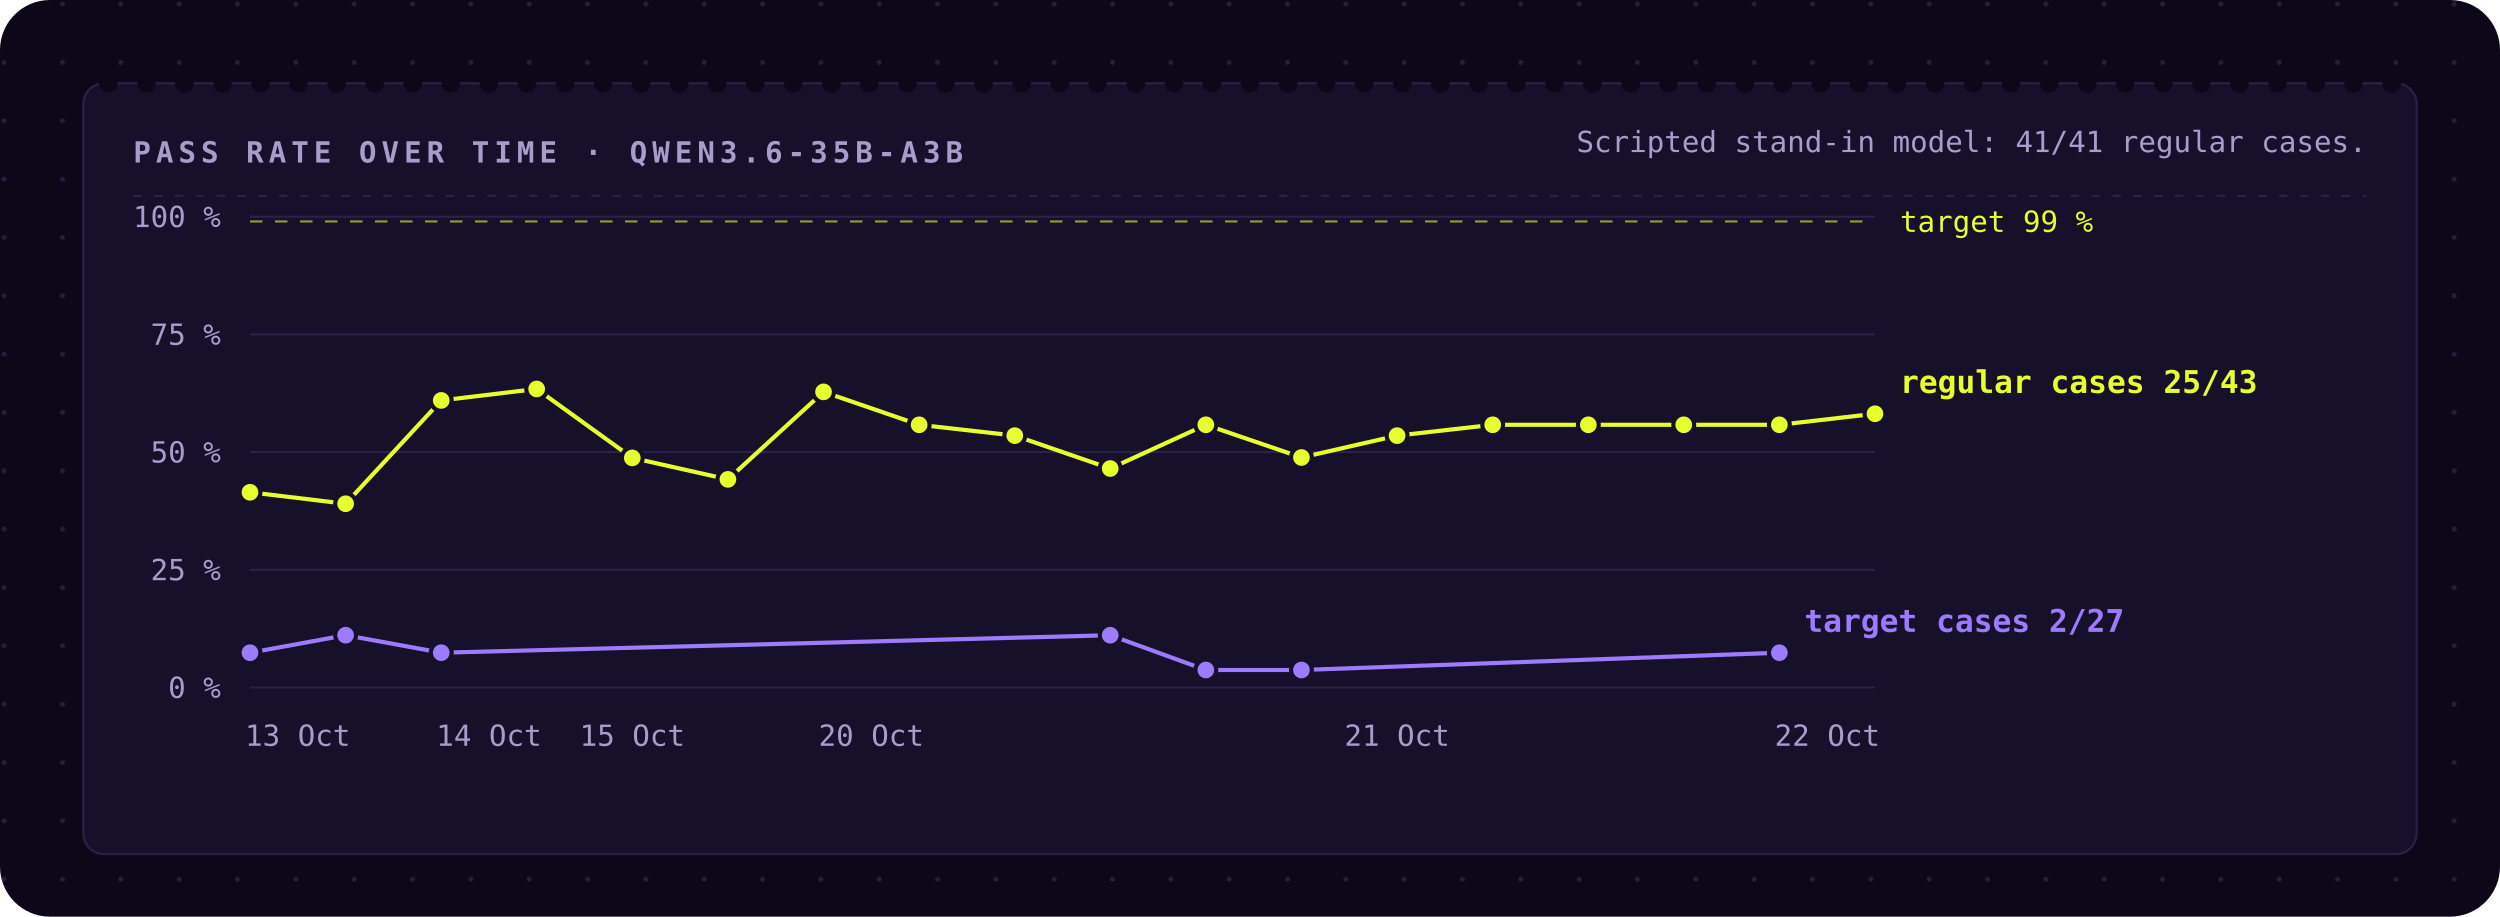
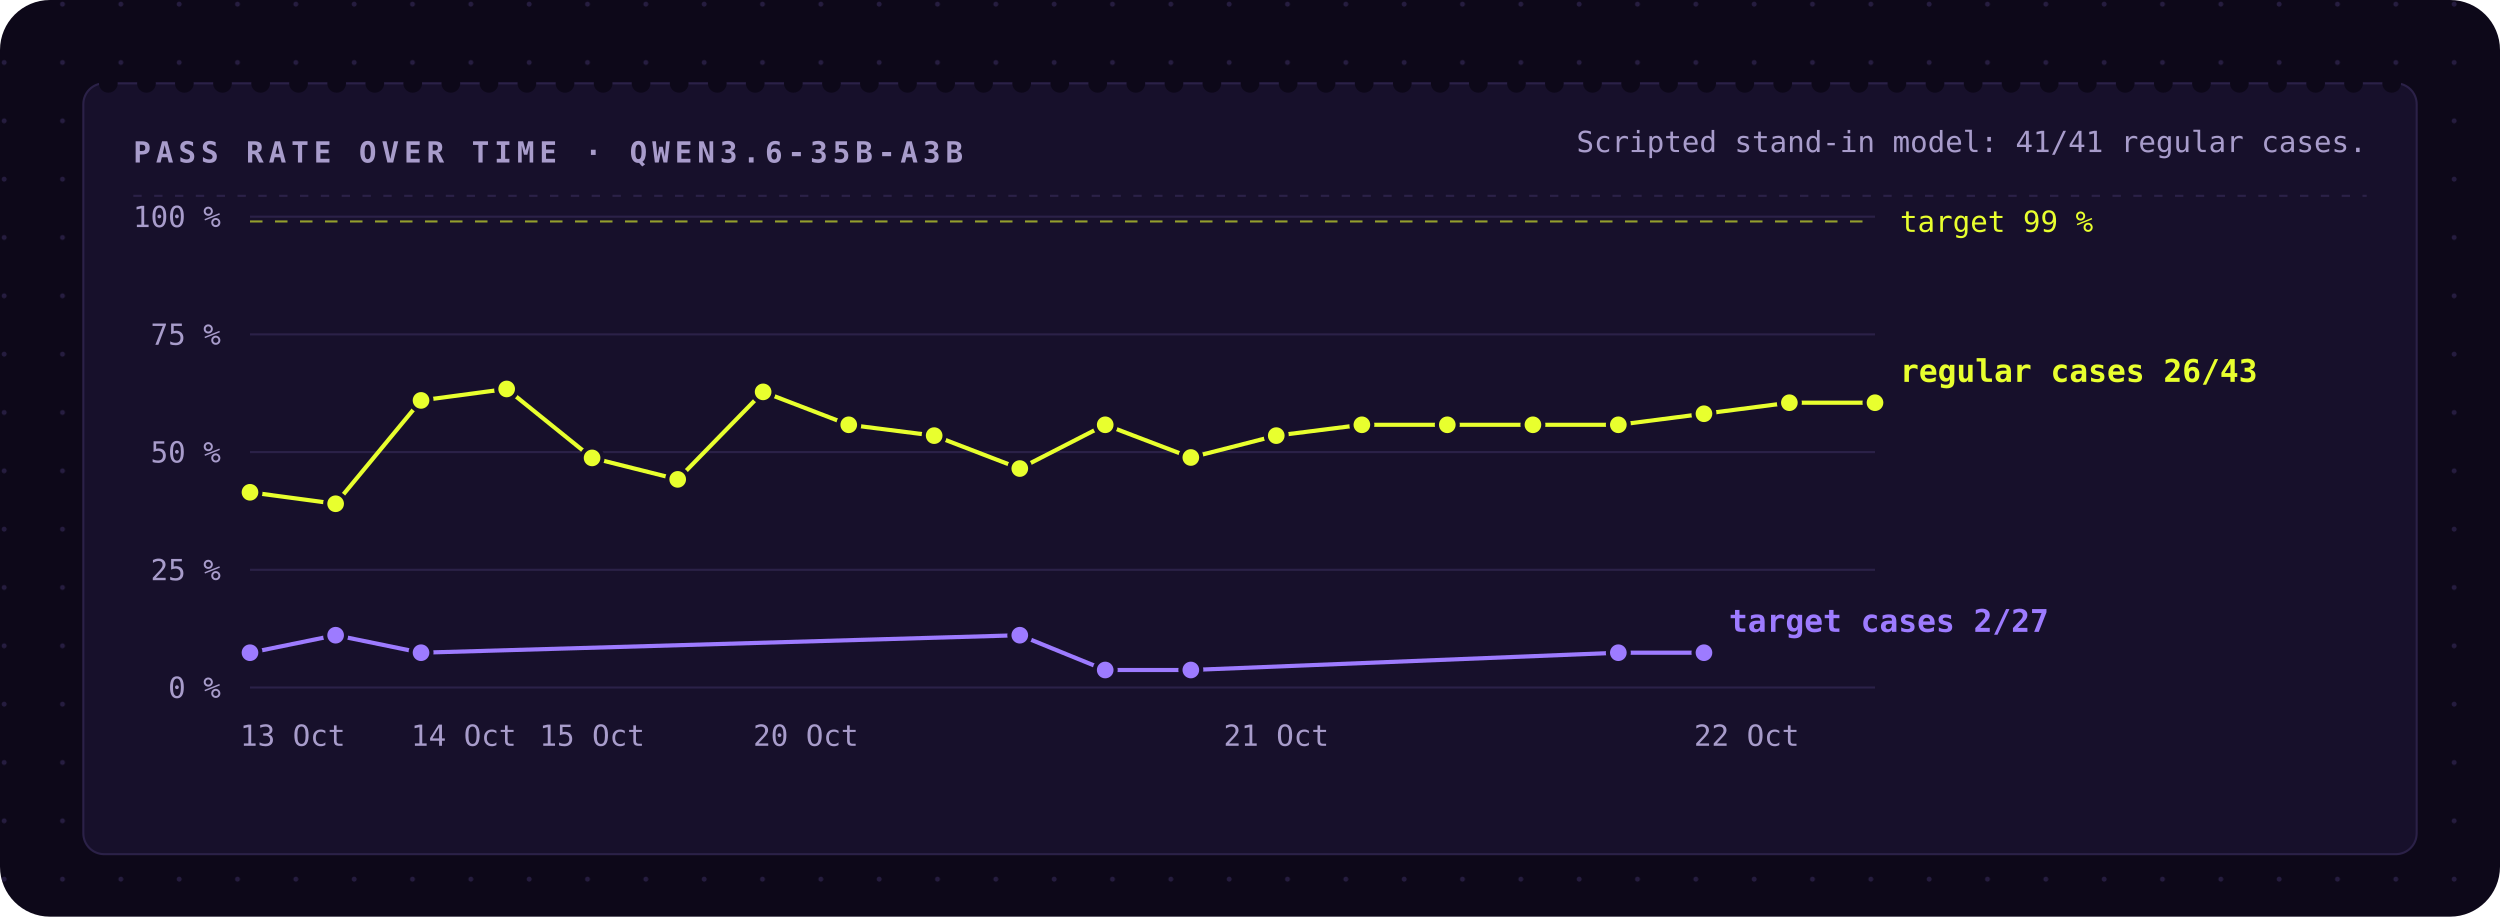
<svg xmlns="http://www.w3.org/2000/svg" width="1200" height="440" viewBox="0 0 1200 440" role="img" aria-labelledby="t d">
  <style>text{font-family:ui-monospace, 'JetBrains Mono', 'SF Mono', Menlo, Consolas, 'DejaVu Sans Mono', monospace}</style>
  <defs>
    <filter id="glow" filterUnits="userSpaceOnUse" x="0" y="0" width="1200" height="440">
      <feGaussianBlur stdDeviation="6" />
    </filter>
    <filter id="soft" filterUnits="userSpaceOnUse" x="0" y="0" width="1200" height="440">
      <feGaussianBlur stdDeviation="2.2" />
    </filter>
  </defs>
  <rect width="1200" height="440" rx="24" fill="#0D0819" />
  <pattern id="dots" width="28" height="28" patternUnits="userSpaceOnUse">
    <circle cx="2" cy="2" r="1.2" fill="#2B2148" />
  </pattern>
  <rect width="1200" height="440" rx="24" fill="url(#dots)" opacity="0.8" />
  <rect x="40" y="40" width="1120" height="370" rx="10" fill="#17102B" stroke="#2B2148" />
  <circle cx="52" cy="40" r="4.5" fill="#0D0819" />
  <circle cx="70.3" cy="40" r="4.5" fill="#0D0819" />
  <circle cx="88.5" cy="40" r="4.5" fill="#0D0819" />
  <circle cx="106.8" cy="40" r="4.5" fill="#0D0819" />
  <circle cx="125.1" cy="40" r="4.5" fill="#0D0819" />
  <circle cx="143.3" cy="40" r="4.5" fill="#0D0819" />
  <circle cx="161.6" cy="40" r="4.5" fill="#0D0819" />
  <circle cx="179.9" cy="40" r="4.5" fill="#0D0819" />
  <circle cx="198.1" cy="40" r="4.5" fill="#0D0819" />
  <circle cx="216.4" cy="40" r="4.5" fill="#0D0819" />
  <circle cx="234.7" cy="40" r="4.5" fill="#0D0819" />
  <circle cx="252.9" cy="40" r="4.5" fill="#0D0819" />
  <circle cx="271.2" cy="40" r="4.5" fill="#0D0819" />
  <circle cx="289.5" cy="40" r="4.5" fill="#0D0819" />
  <circle cx="307.7" cy="40" r="4.5" fill="#0D0819" />
  <circle cx="326" cy="40" r="4.5" fill="#0D0819" />
  <circle cx="344.3" cy="40" r="4.5" fill="#0D0819" />
  <circle cx="362.5" cy="40" r="4.5" fill="#0D0819" />
  <circle cx="380.8" cy="40" r="4.5" fill="#0D0819" />
  <circle cx="399.1" cy="40" r="4.5" fill="#0D0819" />
  <circle cx="417.3" cy="40" r="4.5" fill="#0D0819" />
  <circle cx="435.6" cy="40" r="4.5" fill="#0D0819" />
  <circle cx="453.9" cy="40" r="4.5" fill="#0D0819" />
  <circle cx="472.1" cy="40" r="4.5" fill="#0D0819" />
  <circle cx="490.4" cy="40" r="4.5" fill="#0D0819" />
  <circle cx="508.7" cy="40" r="4.5" fill="#0D0819" />
  <circle cx="526.9" cy="40" r="4.5" fill="#0D0819" />
  <circle cx="545.2" cy="40" r="4.5" fill="#0D0819" />
  <circle cx="563.5" cy="40" r="4.5" fill="#0D0819" />
  <circle cx="581.7" cy="40" r="4.5" fill="#0D0819" />
  <circle cx="600" cy="40" r="4.5" fill="#0D0819" />
  <circle cx="618.3" cy="40" r="4.5" fill="#0D0819" />
  <circle cx="636.5" cy="40" r="4.5" fill="#0D0819" />
  <circle cx="654.8" cy="40" r="4.5" fill="#0D0819" />
  <circle cx="673.1" cy="40" r="4.5" fill="#0D0819" />
  <circle cx="691.3" cy="40" r="4.5" fill="#0D0819" />
  <circle cx="709.6" cy="40" r="4.5" fill="#0D0819" />
  <circle cx="727.9" cy="40" r="4.5" fill="#0D0819" />
  <circle cx="746.1" cy="40" r="4.5" fill="#0D0819" />
  <circle cx="764.4" cy="40" r="4.5" fill="#0D0819" />
  <circle cx="782.7" cy="40" r="4.5" fill="#0D0819" />
  <circle cx="800.9" cy="40" r="4.5" fill="#0D0819" />
  <circle cx="819.2" cy="40" r="4.5" fill="#0D0819" />
  <circle cx="837.5" cy="40" r="4.5" fill="#0D0819" />
  <circle cx="855.7" cy="40" r="4.5" fill="#0D0819" />
  <circle cx="874" cy="40" r="4.5" fill="#0D0819" />
  <circle cx="892.3" cy="40" r="4.5" fill="#0D0819" />
  <circle cx="910.5" cy="40" r="4.5" fill="#0D0819" />
  <circle cx="928.8" cy="40" r="4.5" fill="#0D0819" />
  <circle cx="947.1" cy="40" r="4.5" fill="#0D0819" />
  <circle cx="965.3" cy="40" r="4.5" fill="#0D0819" />
  <circle cx="983.6" cy="40" r="4.5" fill="#0D0819" />
  <circle cx="1001.9" cy="40" r="4.5" fill="#0D0819" />
  <circle cx="1020.1" cy="40" r="4.5" fill="#0D0819" />
  <circle cx="1038.4" cy="40" r="4.5" fill="#0D0819" />
  <circle cx="1056.7" cy="40" r="4.5" fill="#0D0819" />
  <circle cx="1074.9" cy="40" r="4.5" fill="#0D0819" />
  <circle cx="1093.2" cy="40" r="4.5" fill="#0D0819" />
  <circle cx="1111.5" cy="40" r="4.5" fill="#0D0819" />
  <circle cx="1129.7" cy="40" r="4.5" fill="#0D0819" />
  <circle cx="1148" cy="40" r="4.5" fill="#0D0819" />
  <text x="64" y="78" font-size="14" fill="#A89CCB" font-weight="700" letter-spacing="2.4">PASS RATE OVER TIME · QWEN3.6-35B-A3B</text>
  <text x="1136" y="78" font-size="14" fill="#A89CCB" text-anchor="end" />
  <line x1="64" y1="94" x2="1136" y2="94" stroke="#2B2148" stroke-dasharray="4 6" />
  <line x1="120" y1="330" x2="900" y2="330" stroke="#2B2148" />
  <text x="106" y="335" font-size="14" fill="#A89CCB" text-anchor="end">0 %</text>
  <line x1="120" y1="273.5" x2="900" y2="273.5" stroke="#2B2148" />
  <text x="106" y="278.5" font-size="14" fill="#A89CCB" text-anchor="end">25 %</text>
  <line x1="120" y1="217" x2="900" y2="217" stroke="#2B2148" />
  <text x="106" y="222" font-size="14" fill="#A89CCB" text-anchor="end">50 %</text>
  <line x1="120" y1="160.5" x2="900" y2="160.5" stroke="#2B2148" />
  <text x="106" y="165.5" font-size="14" fill="#A89CCB" text-anchor="end">75 %</text>
  <line x1="120" y1="104" x2="900" y2="104" stroke="#2B2148" />
  <text x="106" y="109" font-size="14" fill="#A89CCB" text-anchor="end">100 %</text>
  <line x1="120" y1="106.3" x2="900" y2="106.3" stroke="#E8FF2E" stroke-dasharray="6 6" opacity="0.6" />
  <text x="912" y="111.3" font-size="14" fill="#E8FF2E">target 99 %</text>
-   <text x="142.9" y="358" font-size="14" fill="#A89CCB" text-anchor="middle">13 Oct</text>
-   <text x="234.7" y="358" font-size="14" fill="#A89CCB" text-anchor="middle">14 Oct</text>
-   <text x="303.5" y="358" font-size="14" fill="#A89CCB" text-anchor="middle">15 Oct</text>
-   <text x="418.2" y="358" font-size="14" fill="#A89CCB" text-anchor="middle">20 Oct</text>
-   <text x="670.6" y="358" font-size="14" fill="#A89CCB" text-anchor="middle">21 Oct</text>
-   <text x="877.1" y="358" font-size="14" fill="#A89CCB" text-anchor="middle">22 Oct</text>
-   <path d="M120 236.3 L165.9 241.8 L211.8 192.2 L257.6 186.7 L303.5 219.8 L349.4 230.1 L395.3 188.1 L441.2 203.9 L487.1 209.1 L532.9 224.9 L578.8 203.9 L624.7 219.6 L670.6 209.1 L716.5 203.9 L762.4 203.9 L808.2 203.9 L854.1 203.9 L900 198.6" fill="none" stroke="#E8FF2E" stroke-width="2" stroke-linejoin="round" />
+   <text x="140.5" y="358" font-size="14" fill="#A89CCB" text-anchor="middle">13 Oct</text>
+   <text x="222.6" y="358" font-size="14" fill="#A89CCB" text-anchor="middle">14 Oct</text>
+   <text x="284.2" y="358" font-size="14" fill="#A89CCB" text-anchor="middle">15 Oct</text>
+   <text x="386.8" y="358" font-size="14" fill="#A89CCB" text-anchor="middle">20 Oct</text>
+   <text x="612.6" y="358" font-size="14" fill="#A89CCB" text-anchor="middle">21 Oct</text>
+   <text x="838.4" y="358" font-size="14" fill="#A89CCB" text-anchor="middle">22 Oct</text>
+   <path d="M120 236.3 L161.1 241.8 L202.1 192.2 L243.2 186.7 L284.2 219.8 L325.3 230.1 L366.3 188.1 L407.4 203.9 L448.4 209.1 L489.5 224.9 L530.5 203.9 L571.6 219.6 L612.6 209.1 L653.7 203.9 L694.7 203.9 L735.8 203.9 L776.8 203.9 L817.9 198.6 L858.9 193.3 L900 193.3" fill="none" stroke="#E8FF2E" stroke-width="2" stroke-linejoin="round" />
  <circle cx="120" cy="236.3" r="5" fill="#E8FF2E" stroke="#17102B" stroke-width="2" />
-   <circle cx="165.9" cy="241.8" r="5" fill="#E8FF2E" stroke="#17102B" stroke-width="2" />
-   <circle cx="211.8" cy="192.2" r="5" fill="#E8FF2E" stroke="#17102B" stroke-width="2" />
-   <circle cx="257.6" cy="186.7" r="5" fill="#E8FF2E" stroke="#17102B" stroke-width="2" />
-   <circle cx="303.5" cy="219.8" r="5" fill="#E8FF2E" stroke="#17102B" stroke-width="2" />
-   <circle cx="349.4" cy="230.1" r="5" fill="#E8FF2E" stroke="#17102B" stroke-width="2" />
-   <circle cx="395.3" cy="188.1" r="5" fill="#E8FF2E" stroke="#17102B" stroke-width="2" />
-   <circle cx="441.2" cy="203.9" r="5" fill="#E8FF2E" stroke="#17102B" stroke-width="2" />
-   <circle cx="487.1" cy="209.1" r="5" fill="#E8FF2E" stroke="#17102B" stroke-width="2" />
-   <circle cx="532.9" cy="224.9" r="5" fill="#E8FF2E" stroke="#17102B" stroke-width="2" />
-   <circle cx="578.8" cy="203.9" r="5" fill="#E8FF2E" stroke="#17102B" stroke-width="2" />
-   <circle cx="624.7" cy="219.6" r="5" fill="#E8FF2E" stroke="#17102B" stroke-width="2" />
-   <circle cx="670.6" cy="209.1" r="5" fill="#E8FF2E" stroke="#17102B" stroke-width="2" />
-   <circle cx="716.5" cy="203.9" r="5" fill="#E8FF2E" stroke="#17102B" stroke-width="2" />
-   <circle cx="762.4" cy="203.9" r="5" fill="#E8FF2E" stroke="#17102B" stroke-width="2" />
-   <circle cx="808.2" cy="203.9" r="5" fill="#E8FF2E" stroke="#17102B" stroke-width="2" />
-   <circle cx="854.1" cy="203.9" r="5" fill="#E8FF2E" stroke="#17102B" stroke-width="2" />
-   <circle cx="900" cy="198.6" r="5" fill="#E8FF2E" stroke="#17102B" stroke-width="2" />
-   <text x="912" y="188.6" font-size="15" fill="#E8FF2E" font-weight="700">regular cases 25/43</text>
-   <path d="M120 313.3 L165.9 304.9 L211.8 313.3 L532.9 304.9 L578.8 321.6 L624.7 321.6 L854.1 313.3" fill="none" stroke="#9D7BFF" stroke-width="2" stroke-linejoin="round" />
+   <circle cx="161.1" cy="241.8" r="5" fill="#E8FF2E" stroke="#17102B" stroke-width="2" />
+   <circle cx="202.1" cy="192.2" r="5" fill="#E8FF2E" stroke="#17102B" stroke-width="2" />
+   <circle cx="243.2" cy="186.7" r="5" fill="#E8FF2E" stroke="#17102B" stroke-width="2" />
+   <circle cx="284.2" cy="219.8" r="5" fill="#E8FF2E" stroke="#17102B" stroke-width="2" />
+   <circle cx="325.3" cy="230.1" r="5" fill="#E8FF2E" stroke="#17102B" stroke-width="2" />
+   <circle cx="366.3" cy="188.1" r="5" fill="#E8FF2E" stroke="#17102B" stroke-width="2" />
+   <circle cx="407.4" cy="203.9" r="5" fill="#E8FF2E" stroke="#17102B" stroke-width="2" />
+   <circle cx="448.4" cy="209.1" r="5" fill="#E8FF2E" stroke="#17102B" stroke-width="2" />
+   <circle cx="489.5" cy="224.9" r="5" fill="#E8FF2E" stroke="#17102B" stroke-width="2" />
+   <circle cx="530.5" cy="203.9" r="5" fill="#E8FF2E" stroke="#17102B" stroke-width="2" />
+   <circle cx="571.6" cy="219.6" r="5" fill="#E8FF2E" stroke="#17102B" stroke-width="2" />
+   <circle cx="612.6" cy="209.1" r="5" fill="#E8FF2E" stroke="#17102B" stroke-width="2" />
+   <circle cx="653.7" cy="203.9" r="5" fill="#E8FF2E" stroke="#17102B" stroke-width="2" />
+   <circle cx="694.7" cy="203.9" r="5" fill="#E8FF2E" stroke="#17102B" stroke-width="2" />
+   <circle cx="735.8" cy="203.9" r="5" fill="#E8FF2E" stroke="#17102B" stroke-width="2" />
+   <circle cx="776.8" cy="203.9" r="5" fill="#E8FF2E" stroke="#17102B" stroke-width="2" />
+   <circle cx="817.9" cy="198.6" r="5" fill="#E8FF2E" stroke="#17102B" stroke-width="2" />
+   <circle cx="858.9" cy="193.3" r="5" fill="#E8FF2E" stroke="#17102B" stroke-width="2" />
+   <circle cx="900" cy="193.3" r="5" fill="#E8FF2E" stroke="#17102B" stroke-width="2" />
+   <text x="912" y="183.3" font-size="15" fill="#E8FF2E" font-weight="700">regular cases 26/43</text>
+   <path d="M120 313.3 L161.1 304.9 L202.1 313.3 L489.5 304.9 L530.5 321.6 L571.6 321.6 L776.8 313.3 L817.9 313.3" fill="none" stroke="#9D7BFF" stroke-width="2" stroke-linejoin="round" />
  <circle cx="120" cy="313.3" r="5" fill="#9D7BFF" stroke="#17102B" stroke-width="2" />
-   <circle cx="165.9" cy="304.9" r="5" fill="#9D7BFF" stroke="#17102B" stroke-width="2" />
-   <circle cx="211.8" cy="313.3" r="5" fill="#9D7BFF" stroke="#17102B" stroke-width="2" />
-   <circle cx="532.9" cy="304.9" r="5" fill="#9D7BFF" stroke="#17102B" stroke-width="2" />
-   <circle cx="578.8" cy="321.6" r="5" fill="#9D7BFF" stroke="#17102B" stroke-width="2" />
-   <circle cx="624.7" cy="321.6" r="5" fill="#9D7BFF" stroke="#17102B" stroke-width="2" />
-   <circle cx="854.1" cy="313.3" r="5" fill="#9D7BFF" stroke="#17102B" stroke-width="2" />
-   <text x="866.1" y="303.3" font-size="15" fill="#9D7BFF" font-weight="700">target cases 2/27</text>
+   <circle cx="161.1" cy="304.9" r="5" fill="#9D7BFF" stroke="#17102B" stroke-width="2" />
+   <circle cx="202.1" cy="313.3" r="5" fill="#9D7BFF" stroke="#17102B" stroke-width="2" />
+   <circle cx="489.5" cy="304.9" r="5" fill="#9D7BFF" stroke="#17102B" stroke-width="2" />
+   <circle cx="530.5" cy="321.6" r="5" fill="#9D7BFF" stroke="#17102B" stroke-width="2" />
+   <circle cx="571.6" cy="321.6" r="5" fill="#9D7BFF" stroke="#17102B" stroke-width="2" />
+   <circle cx="776.8" cy="313.3" r="5" fill="#9D7BFF" stroke="#17102B" stroke-width="2" />
+   <circle cx="817.9" cy="313.3" r="5" fill="#9D7BFF" stroke="#17102B" stroke-width="2" />
+   <text x="829.9" y="303.3" font-size="15" fill="#9D7BFF" font-weight="700">target cases 2/27</text>
  <text x="1136" y="73" font-size="14" fill="#A89CCB" text-anchor="end">Scripted stand-in model: 41/41 regular cases.</text>
</svg>
